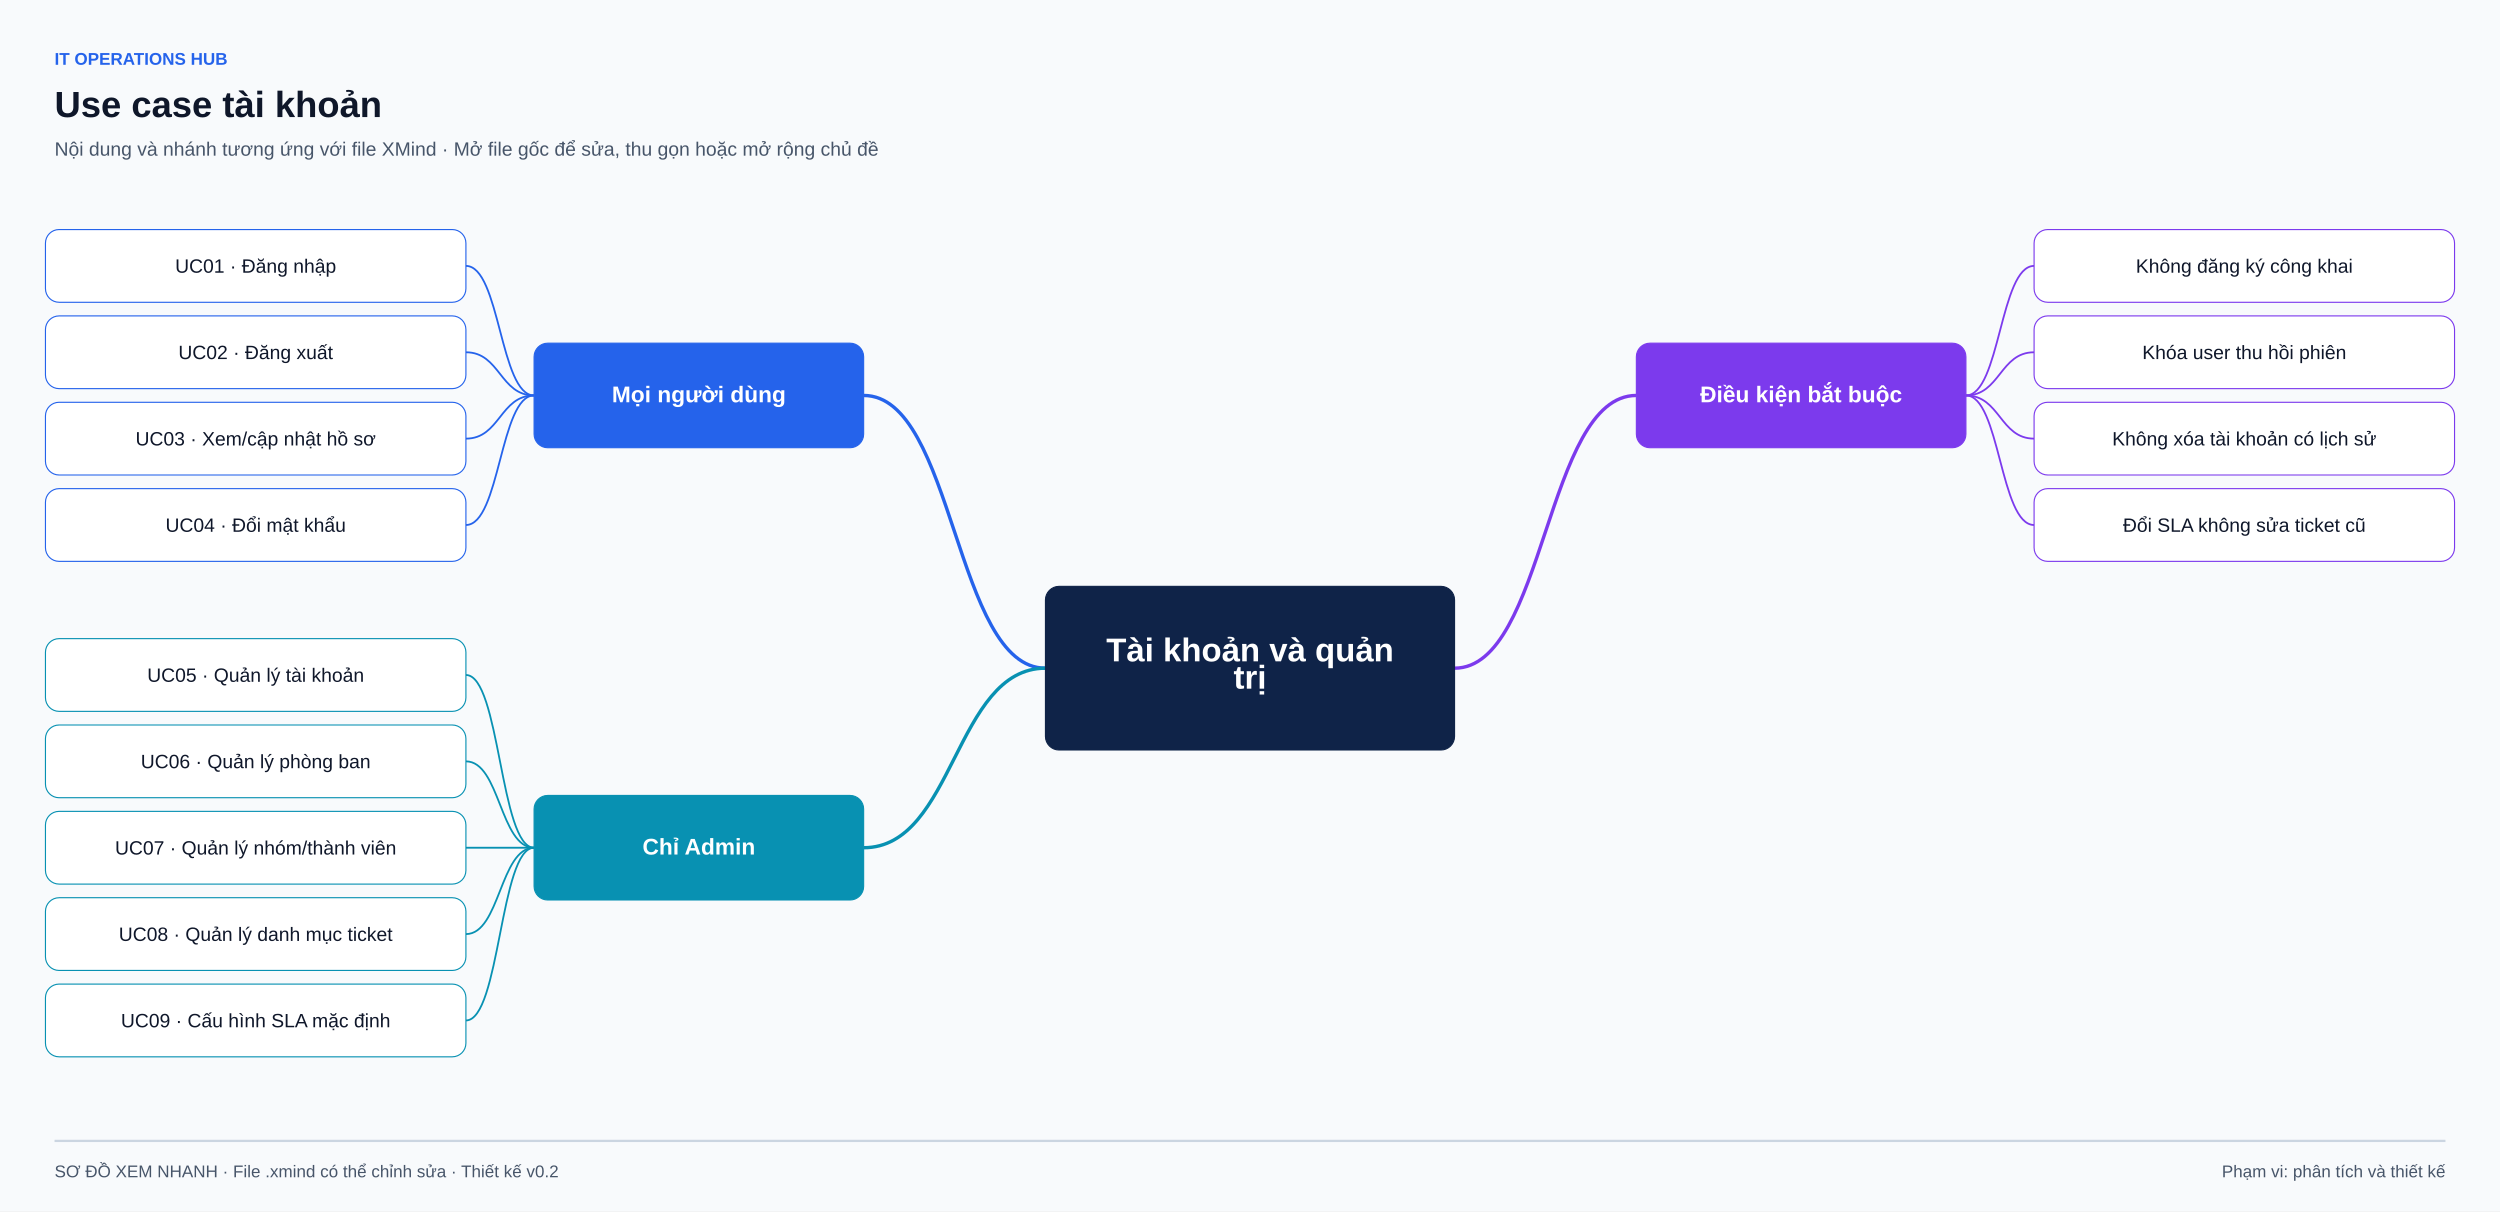
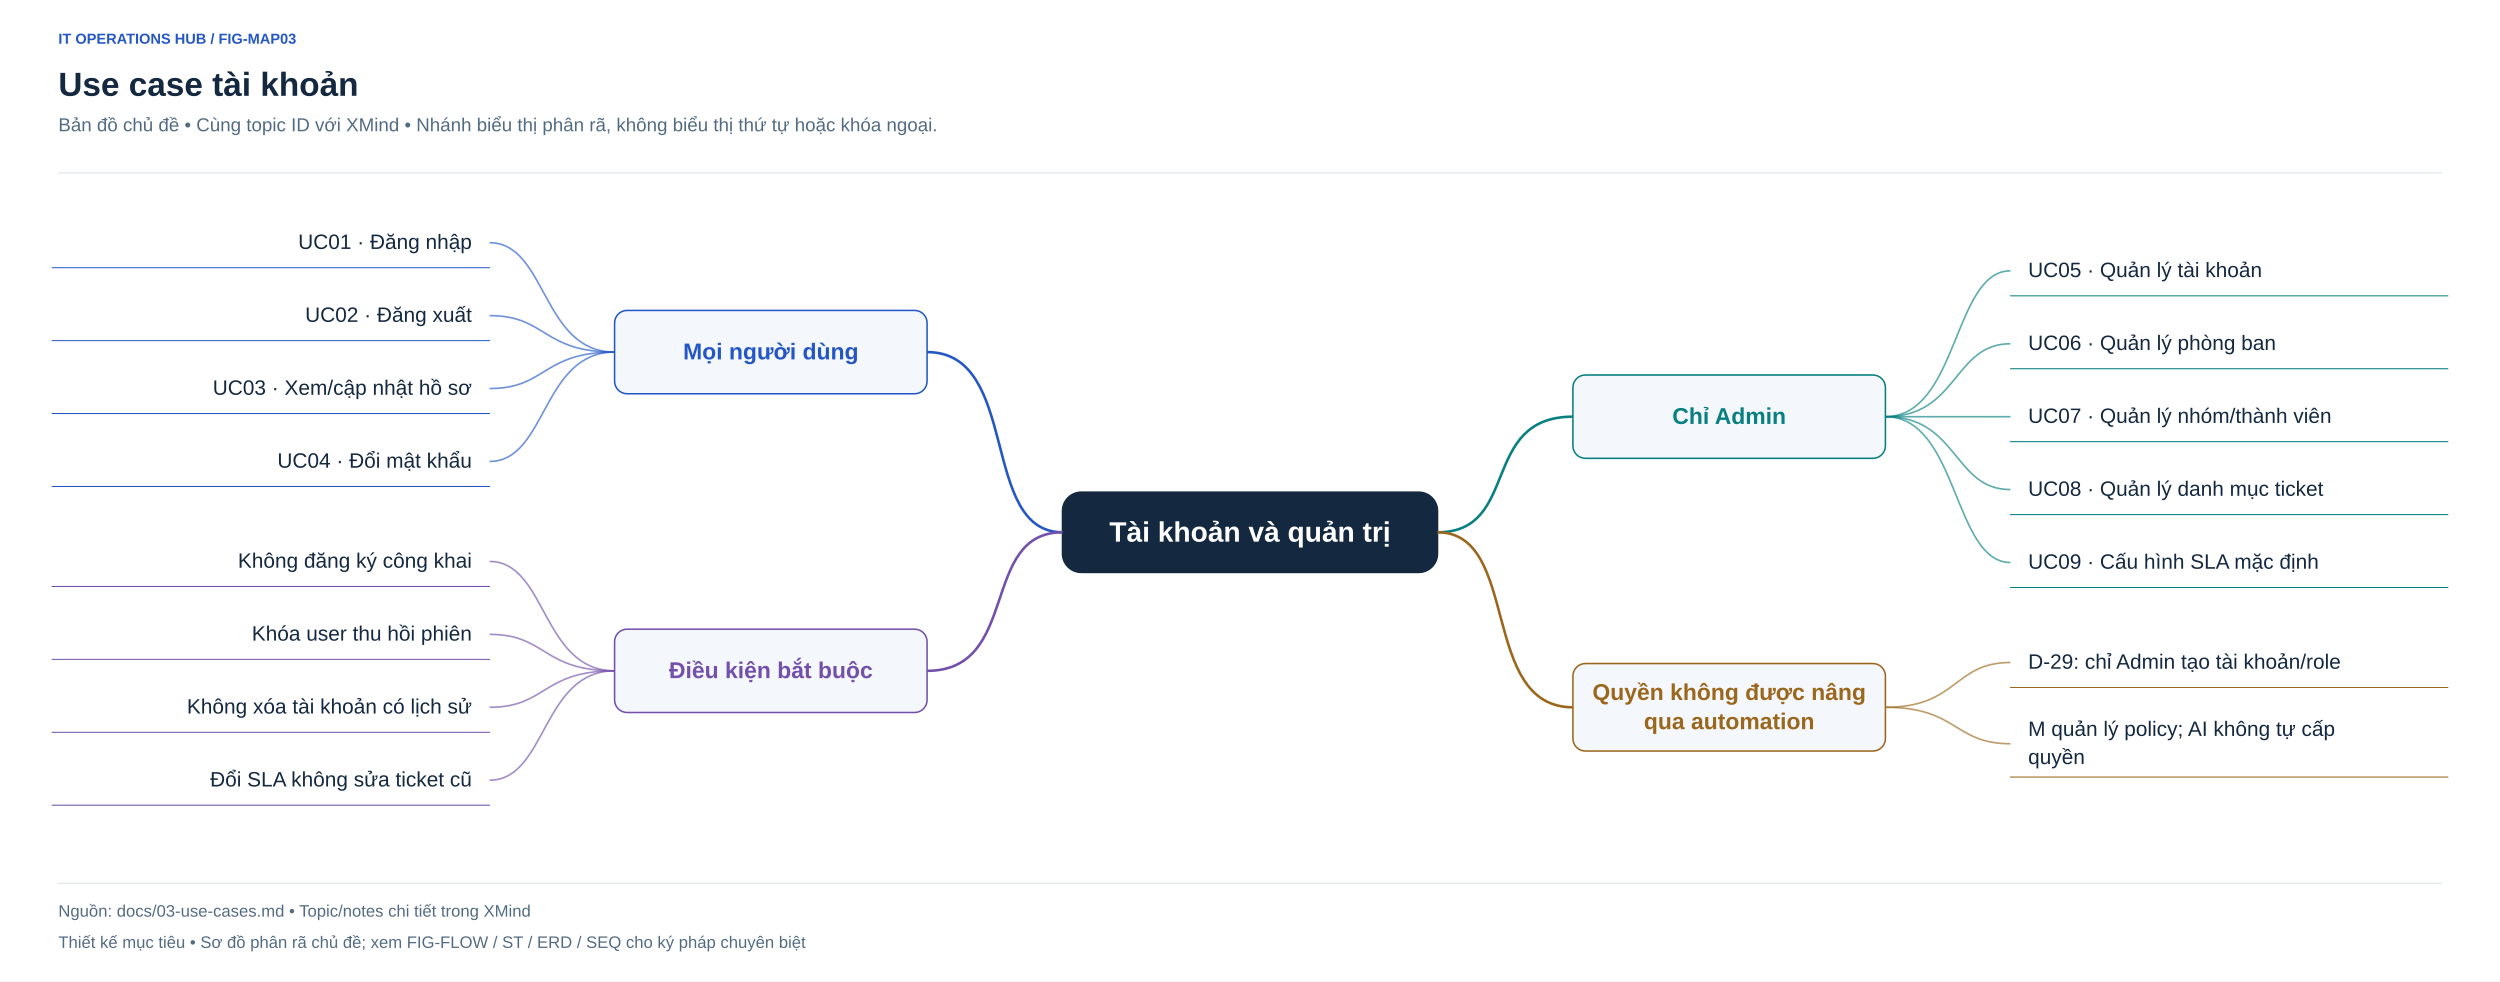
- <svg xmlns="http://www.w3.org/2000/svg" width="2200" height="1066" viewBox="0 0 2200 1066" role="img" aria-labelledby="title desc">
-   <style>text{font-family:Segoe UI,Arial,sans-serif}</style>
-   <rect x="0" y="0" width="2200" height="1066" rx="0" fill="#F8FAFC" />
-   <text x="48" y="57" font-size="15" font-weight="700" fill="#2563EB" text-anchor="start">IT OPERATIONS HUB</text>
-   <text x="48" y="103" font-size="32" font-weight="700" fill="#0F172A" text-anchor="start">Use case tài khoản</text>
-   <text x="48" y="137" font-size="17" font-weight="400" fill="#475569" text-anchor="start">Nội dung và nhánh tương ứng với file XMind · Mở file gốc để sửa, thu gọn hoặc mở rộng chủ đề</text>
-   <path d="M 920 588.0 C 840.0 588.0 840.0 348.0 760 348.0" fill="none" stroke="#2563EB" stroke-width="3" />
-   <path d="M 470 348.0 C 440.0 348.0 440.0 234.0 410 234.0" fill="none" stroke="#2563EB" stroke-width="1.6" />
-   <rect x="40" y="202.0" width="370" height="64" rx="12" fill="white" stroke="#2563EB" />
-   <text x="225.0" y="240.0" font-size="17" font-weight="400" fill="#0F172A" text-anchor="middle">UC01 · Đăng nhập</text>
-   <path d="M 470 348.0 C 440.0 348.0 440.0 310.0 410 310.0" fill="none" stroke="#2563EB" stroke-width="1.6" />
-   <rect x="40" y="278.0" width="370" height="64" rx="12" fill="white" stroke="#2563EB" />
-   <text x="225.0" y="316.0" font-size="17" font-weight="400" fill="#0F172A" text-anchor="middle">UC02 · Đăng xuất</text>
-   <path d="M 470 348.0 C 440.0 348.0 440.0 386.0 410 386.0" fill="none" stroke="#2563EB" stroke-width="1.6" />
-   <rect x="40" y="354.0" width="370" height="64" rx="12" fill="white" stroke="#2563EB" />
-   <text x="225.0" y="392.0" font-size="17" font-weight="400" fill="#0F172A" text-anchor="middle">UC03 · Xem/cập nhật hồ sơ</text>
-   <path d="M 470 348.0 C 440.0 348.0 440.0 462.0 410 462.0" fill="none" stroke="#2563EB" stroke-width="1.6" />
-   <rect x="40" y="430.0" width="370" height="64" rx="12" fill="white" stroke="#2563EB" />
-   <text x="225.0" y="468.0" font-size="17" font-weight="400" fill="#0F172A" text-anchor="middle">UC04 · Đổi mật khẩu</text>
-   <rect x="470" y="302.0" width="290" height="92" rx="12" fill="#2563EB" stroke="#2563EB" />
-   <text x="615.0" y="354.0" font-size="20" font-weight="600" fill="white" text-anchor="middle">Mọi người dùng</text>
-   <path d="M 920 588.0 C 840.0 588.0 840.0 746.0 760 746.0" fill="none" stroke="#0891B2" stroke-width="3" />
-   <path d="M 470 746.0 C 440.0 746.0 440.0 594.0 410 594.0" fill="none" stroke="#0891B2" stroke-width="1.6" />
-   <rect x="40" y="562.0" width="370" height="64" rx="12" fill="white" stroke="#0891B2" />
-   <text x="225.0" y="600.0" font-size="17" font-weight="400" fill="#0F172A" text-anchor="middle">UC05 · Quản lý tài khoản</text>
-   <path d="M 470 746.0 C 440.0 746.0 440.0 670.0 410 670.0" fill="none" stroke="#0891B2" stroke-width="1.6" />
-   <rect x="40" y="638.0" width="370" height="64" rx="12" fill="white" stroke="#0891B2" />
-   <text x="225.0" y="676.0" font-size="17" font-weight="400" fill="#0F172A" text-anchor="middle">UC06 · Quản lý phòng ban</text>
-   <path d="M 470 746.0 C 440.0 746.0 440.0 746.0 410 746.0" fill="none" stroke="#0891B2" stroke-width="1.6" />
-   <rect x="40" y="714.0" width="370" height="64" rx="12" fill="white" stroke="#0891B2" />
-   <text x="225.0" y="752.0" font-size="17" font-weight="400" fill="#0F172A" text-anchor="middle">UC07 · Quản lý nhóm/thành viên</text>
-   <path d="M 470 746.0 C 440.0 746.0 440.0 822.0 410 822.0" fill="none" stroke="#0891B2" stroke-width="1.6" />
-   <rect x="40" y="790.0" width="370" height="64" rx="12" fill="white" stroke="#0891B2" />
-   <text x="225.0" y="828.0" font-size="17" font-weight="400" fill="#0F172A" text-anchor="middle">UC08 · Quản lý danh mục ticket</text>
-   <path d="M 470 746.0 C 440.0 746.0 440.0 898.0 410 898.0" fill="none" stroke="#0891B2" stroke-width="1.6" />
-   <rect x="40" y="866.0" width="370" height="64" rx="12" fill="white" stroke="#0891B2" />
-   <text x="225.0" y="904.0" font-size="17" font-weight="400" fill="#0F172A" text-anchor="middle">UC09 · Cấu hình SLA mặc định</text>
-   <rect x="470" y="700.0" width="290" height="92" rx="12" fill="#0891B2" stroke="#0891B2" />
-   <text x="615.0" y="752.0" font-size="20" font-weight="600" fill="white" text-anchor="middle">Chỉ Admin</text>
-   <path d="M 1280 588.0 C 1360.0 588.0 1360.0 348.0 1440 348.0" fill="none" stroke="#7C3AED" stroke-width="3" />
-   <path d="M 1730 348.0 C 1760.0 348.0 1760.0 234.0 1790 234.0" fill="none" stroke="#7C3AED" stroke-width="1.6" />
-   <rect x="1790" y="202.0" width="370" height="64" rx="12" fill="white" stroke="#7C3AED" />
-   <text x="1975.0" y="240.0" font-size="17" font-weight="400" fill="#0F172A" text-anchor="middle">Không đăng ký công khai</text>
-   <path d="M 1730 348.0 C 1760.0 348.0 1760.0 310.0 1790 310.0" fill="none" stroke="#7C3AED" stroke-width="1.6" />
-   <rect x="1790" y="278.0" width="370" height="64" rx="12" fill="white" stroke="#7C3AED" />
-   <text x="1975.0" y="316.0" font-size="17" font-weight="400" fill="#0F172A" text-anchor="middle">Khóa user thu hồi phiên</text>
-   <path d="M 1730 348.0 C 1760.0 348.0 1760.0 386.0 1790 386.0" fill="none" stroke="#7C3AED" stroke-width="1.6" />
-   <rect x="1790" y="354.0" width="370" height="64" rx="12" fill="white" stroke="#7C3AED" />
-   <text x="1975.0" y="392.0" font-size="17" font-weight="400" fill="#0F172A" text-anchor="middle">Không xóa tài khoản có lịch sử</text>
-   <path d="M 1730 348.0 C 1760.0 348.0 1760.0 462.0 1790 462.0" fill="none" stroke="#7C3AED" stroke-width="1.6" />
-   <rect x="1790" y="430.0" width="370" height="64" rx="12" fill="white" stroke="#7C3AED" />
-   <text x="1975.0" y="468.0" font-size="17" font-weight="400" fill="#0F172A" text-anchor="middle">Đổi SLA không sửa ticket cũ</text>
-   <rect x="1440" y="302.0" width="290" height="92" rx="12" fill="#7C3AED" stroke="#7C3AED" />
-   <text x="1585.0" y="354.0" font-size="20" font-weight="600" fill="white" text-anchor="middle">Điều kiện bắt buộc</text>
-   <rect x="920" y="516.0" width="360" height="144" rx="12" fill="#0F2348" stroke="#0F2348" />
-   <text x="1100.0" y="582.0" font-size="29" font-weight="700" fill="white" text-anchor="middle">Tài khoản và quản</text>
-   <text x="1100.0" y="606.0" font-size="29" font-weight="700" fill="white" text-anchor="middle">trị</text>
-   <line x1="48" y1="1004" x2="2152" y2="1004" stroke="#CBD5E1" stroke-width="2" />
-   <text x="48" y="1036" font-size="15" font-weight="400" fill="#475569" text-anchor="start">SƠ ĐỒ XEM NHANH · File .xmind có thể chỉnh sửa · Thiết kế v0.2</text>
-   <text x="2152" y="1036" font-size="15" font-weight="400" fill="#475569" text-anchor="end">Phạm vi: phân tích và thiết kế</text>
+ <svg xmlns="http://www.w3.org/2000/svg" width="2400" height="942" viewBox="0 0 2400 942" role="img" aria-labelledby="title desc" data-figure-id="FIG-MAP03" data-source-sheet="8e200928d646416ab44e324c26">
+   <g font-family="Segoe UI,Arial,sans-serif">
+     <defs>
+       <marker id="arr" markerWidth="9" markerHeight="9" refX="8" refY="4.5" orient="auto-start-reverse" markerUnits="userSpaceOnUse">
+         <path d="M 0 0 L 9 4.5 L 0 9 Z" fill="#637D98" />
+       </marker>
+     </defs>
+     <rect x="0" y="0" width="2400" height="942" rx="0" fill="#FFFFFF" stroke="none" stroke-width="1.5" />
+     <text x="56" y="42" fill="#2457C5" font-size="14" font-weight="700" text-anchor="start" data-max-width="2288">IT OPERATIONS HUB  /  FIG-MAP03</text>
+     <text x="56" y="92" fill="#14283F" font-size="32" font-weight="700" text-anchor="start" data-max-width="2288">Use case tài khoản</text>
+     <text x="56" y="126" fill="#536B82" font-size="18" font-weight="400" text-anchor="start" data-max-width="2288">Bản đồ chủ đề • Cùng topic ID với XMind • Nhánh biểu thị phân rã, không biểu thị thứ tự hoặc khóa ngoại.</text>
+     <path d="M 56 166 L 2344 166" fill="none" stroke="#D9E3ED" stroke-width="1" stroke-linecap="round" stroke-linejoin="round" />
+     <g data-topic="635b66e419a54f24983c068828">
+       <rect x="1020" y="472.5" width="360" height="77" rx="18" fill="#14283F" stroke="#14283F" stroke-width="1.5" />
+       <text x="1200" y="520.0" fill="white" font-size="27" font-weight="700" text-anchor="middle" data-max-width="316">Tài khoản và quản trị</text>
+     </g>
+     <path d="M 1020 511.0 C 940 511.0, 980 338.0, 890 338.0" fill="none" stroke="#2457C5" stroke-width="2.5" />
+     <g data-topic="314df19e8aa04b27b4ca3b1259">
+       <rect x="590" y="298.0" width="300" height="80" rx="12" fill="#F4F7FC" stroke="#2457C5" stroke-width="1.5" />
+       <text x="740" y="345.0" fill="#2457C5" font-size="22" font-weight="600" text-anchor="middle" data-max-width="276">Mọi người dùng</text>
+     </g>
+     <path d="M 590 338.0 C 520 338.0, 525 233.0, 470 233.0" fill="none" stroke="#2457C5" stroke-width="1.6" opacity=".65" />
+     <g data-topic="e4708512face4ff9954e4a889d">
+       <text x="453" y="239.0" fill="#14283F" font-size="20" font-weight="400" text-anchor="end" data-max-width="386">UC01 · Đăng nhập</text>
+       <path d="M 50 257.0 L 470 257.0" fill="none" stroke="#2457C5" stroke-width="1" stroke-linecap="round" stroke-linejoin="round" />
+     </g>
+     <path d="M 590 338.0 C 520 338.0, 525 303.0, 470 303.0" fill="none" stroke="#2457C5" stroke-width="1.6" opacity=".65" />
+     <g data-topic="8b6c711ff54e444691730f604d">
+       <text x="453" y="309.0" fill="#14283F" font-size="20" font-weight="400" text-anchor="end" data-max-width="386">UC02 · Đăng xuất</text>
+       <path d="M 50 327.0 L 470 327.0" fill="none" stroke="#2457C5" stroke-width="1" stroke-linecap="round" stroke-linejoin="round" />
+     </g>
+     <path d="M 590 338.0 C 520 338.0, 525 373.0, 470 373.0" fill="none" stroke="#2457C5" stroke-width="1.6" opacity=".65" />
+     <g data-topic="73cba7db36fc485d999238d092">
+       <text x="453" y="379.0" fill="#14283F" font-size="20" font-weight="400" text-anchor="end" data-max-width="386">UC03 · Xem/cập nhật hồ sơ</text>
+       <path d="M 50 397.0 L 470 397.0" fill="none" stroke="#2457C5" stroke-width="1" stroke-linecap="round" stroke-linejoin="round" />
+     </g>
+     <path d="M 590 338.0 C 520 338.0, 525 443.0, 470 443.0" fill="none" stroke="#2457C5" stroke-width="1.6" opacity=".65" />
+     <g data-topic="c38898c3b7e148ac9a06cc435f">
+       <text x="453" y="449.0" fill="#14283F" font-size="20" font-weight="400" text-anchor="end" data-max-width="386">UC04 · Đổi mật khẩu</text>
+       <path d="M 50 467.0 L 470 467.0" fill="none" stroke="#2457C5" stroke-width="1" stroke-linecap="round" stroke-linejoin="round" />
+     </g>
+     <path d="M 1020 511.0 C 940 511.0, 980 644.0, 890 644.0" fill="none" stroke="#7250AB" stroke-width="2.5" />
+     <g data-topic="1dc751fd040b460399c2ad71ba">
+       <rect x="590" y="604.0" width="300" height="80" rx="12" fill="#F4F7FC" stroke="#7250AB" stroke-width="1.5" />
+       <text x="740" y="651.0" fill="#7250AB" font-size="22" font-weight="600" text-anchor="middle" data-max-width="276">Điều kiện bắt buộc</text>
+     </g>
+     <path d="M 590 644.0 C 520 644.0, 525 539.0, 470 539.0" fill="none" stroke="#7250AB" stroke-width="1.6" opacity=".65" />
+     <g data-topic="f13e958ffbb547c59464d131c9">
+       <text x="453" y="545.0" fill="#14283F" font-size="20" font-weight="400" text-anchor="end" data-max-width="386">Không đăng ký công khai</text>
+       <path d="M 50 563.0 L 470 563.0" fill="none" stroke="#7250AB" stroke-width="1" stroke-linecap="round" stroke-linejoin="round" />
+     </g>
+     <path d="M 590 644.0 C 520 644.0, 525 609.0, 470 609.0" fill="none" stroke="#7250AB" stroke-width="1.6" opacity=".65" />
+     <g data-topic="1993c1d0caf444c2989f847f7e">
+       <text x="453" y="615.0" fill="#14283F" font-size="20" font-weight="400" text-anchor="end" data-max-width="386">Khóa user thu hồi phiên</text>
+       <path d="M 50 633.0 L 470 633.0" fill="none" stroke="#7250AB" stroke-width="1" stroke-linecap="round" stroke-linejoin="round" />
+     </g>
+     <path d="M 590 644.0 C 520 644.0, 525 679.0, 470 679.0" fill="none" stroke="#7250AB" stroke-width="1.6" opacity=".65" />
+     <g data-topic="05effe6a7cfa431ca528996dff">
+       <text x="453" y="685.0" fill="#14283F" font-size="20" font-weight="400" text-anchor="end" data-max-width="386">Không xóa tài khoản có lịch sử</text>
+       <path d="M 50 703.0 L 470 703.0" fill="none" stroke="#7250AB" stroke-width="1" stroke-linecap="round" stroke-linejoin="round" />
+     </g>
+     <path d="M 590 644.0 C 520 644.0, 525 749.0, 470 749.0" fill="none" stroke="#7250AB" stroke-width="1.6" opacity=".65" />
+     <g data-topic="ec7746d66a224df895ccc766bd">
+       <text x="453" y="755.0" fill="#14283F" font-size="20" font-weight="400" text-anchor="end" data-max-width="386">Đổi SLA không sửa ticket cũ</text>
+       <path d="M 50 773.0 L 470 773.0" fill="none" stroke="#7250AB" stroke-width="1" stroke-linecap="round" stroke-linejoin="round" />
+     </g>
+     <path d="M 1380 511.0 C 1460 511.0, 1420 400.0, 1510 400.0" fill="none" stroke="#087F80" stroke-width="2.5" />
+     <g data-topic="7fc1dd46b71f4e9d94a8b3fde5">
+       <rect x="1510" y="360.0" width="300" height="80" rx="12" fill="#F4F7FC" stroke="#087F80" stroke-width="1.5" />
+       <text x="1660" y="407.0" fill="#087F80" font-size="22" font-weight="600" text-anchor="middle" data-max-width="276">Chỉ Admin</text>
+     </g>
+     <path d="M 1810 400.0 C 1880 400.0, 1875 260.0, 1930 260.0" fill="none" stroke="#087F80" stroke-width="1.6" opacity=".65" />
+     <g data-topic="b6f9d596448646c986e2e0c79a">
+       <text x="1947" y="266.0" fill="#14283F" font-size="20" font-weight="400" text-anchor="start" data-max-width="386">UC05 · Quản lý tài khoản</text>
+       <path d="M 1930 284.0 L 2350 284.0" fill="none" stroke="#087F80" stroke-width="1" stroke-linecap="round" stroke-linejoin="round" />
+     </g>
+     <path d="M 1810 400.0 C 1880 400.0, 1875 330.0, 1930 330.0" fill="none" stroke="#087F80" stroke-width="1.6" opacity=".65" />
+     <g data-topic="6f6e5b7dea484c8a83a039408d">
+       <text x="1947" y="336.0" fill="#14283F" font-size="20" font-weight="400" text-anchor="start" data-max-width="386">UC06 · Quản lý phòng ban</text>
+       <path d="M 1930 354.0 L 2350 354.0" fill="none" stroke="#087F80" stroke-width="1" stroke-linecap="round" stroke-linejoin="round" />
+     </g>
+     <path d="M 1810 400.0 C 1880 400.0, 1875 400.0, 1930 400.0" fill="none" stroke="#087F80" stroke-width="1.6" opacity=".65" />
+     <g data-topic="ad6cf3157e474ee7a2453fc3e9">
+       <text x="1947" y="406.0" fill="#14283F" font-size="20" font-weight="400" text-anchor="start" data-max-width="386">UC07 · Quản lý nhóm/thành viên</text>
+       <path d="M 1930 424.0 L 2350 424.0" fill="none" stroke="#087F80" stroke-width="1" stroke-linecap="round" stroke-linejoin="round" />
+     </g>
+     <path d="M 1810 400.0 C 1880 400.0, 1875 470.0, 1930 470.0" fill="none" stroke="#087F80" stroke-width="1.6" opacity=".65" />
+     <g data-topic="ee1c15005ef647a89da13653e6">
+       <text x="1947" y="476.0" fill="#14283F" font-size="20" font-weight="400" text-anchor="start" data-max-width="386">UC08 · Quản lý danh mục ticket</text>
+       <path d="M 1930 494.0 L 2350 494.0" fill="none" stroke="#087F80" stroke-width="1" stroke-linecap="round" stroke-linejoin="round" />
+     </g>
+     <path d="M 1810 400.0 C 1880 400.0, 1875 540.0, 1930 540.0" fill="none" stroke="#087F80" stroke-width="1.6" opacity=".65" />
+     <g data-topic="4546c71635de48cabf21eed00c">
+       <text x="1947" y="546.0" fill="#14283F" font-size="20" font-weight="400" text-anchor="start" data-max-width="386">UC09 · Cấu hình SLA mặc định</text>
+       <path d="M 1930 564.0 L 2350 564.0" fill="none" stroke="#087F80" stroke-width="1" stroke-linecap="round" stroke-linejoin="round" />
+     </g>
+     <path d="M 1380 511.0 C 1460 511.0, 1420 679.0, 1510 679.0" fill="none" stroke="#9A671C" stroke-width="2.5" />
+     <g data-topic="f1fc67bed9244897b93d9eef1c">
+       <rect x="1510" y="637.0" width="300" height="84" rx="12" fill="#F4F7FC" stroke="#9A671C" stroke-width="1.5" />
+       <text x="1660" y="672.0" fill="#9A671C" font-size="22" font-weight="600" text-anchor="middle" data-max-width="276">Quyền không được nâng</text>
+       <text x="1660" y="700.0" fill="#9A671C" font-size="22" font-weight="600" text-anchor="middle" data-max-width="276">qua automation</text>
+     </g>
+     <path d="M 1810 679.0 C 1880 679.0, 1875 636.0, 1930 636.0" fill="none" stroke="#9A671C" stroke-width="1.6" opacity=".65" />
+     <g data-topic="9788c02371f94d65bcbceedaff">
+       <text x="1947" y="642.0" fill="#14283F" font-size="20" font-weight="400" text-anchor="start" data-max-width="386">D-29: chỉ Admin tạo tài khoản/role</text>
+       <path d="M 1930 660.0 L 2350 660.0" fill="none" stroke="#9A671C" stroke-width="1" stroke-linecap="round" stroke-linejoin="round" />
+     </g>
+     <path d="M 1810 679.0 C 1880 679.0, 1875 714.0, 1930 714.0" fill="none" stroke="#9A671C" stroke-width="1.6" opacity=".65" />
+     <g data-topic="d257ff33fbb84dad9dede1f75a">
+       <text x="1947" y="706.5" fill="#14283F" font-size="20" font-weight="400" text-anchor="start" data-max-width="386">M quản lý policy; AI không tự cấp</text>
+       <text x="1947" y="733.5" fill="#14283F" font-size="20" font-weight="400" text-anchor="start" data-max-width="386">quyền</text>
+       <path d="M 1930 746.0 L 2350 746.0" fill="none" stroke="#9A671C" stroke-width="1" stroke-linecap="round" stroke-linejoin="round" />
+     </g>
+     <path d="M 56 848 L 2344 848" fill="none" stroke="#D9E3ED" stroke-width="1" stroke-linecap="round" stroke-linejoin="round" />
+     <text x="56" y="880" fill="#536B82" font-size="16" font-weight="400" text-anchor="start" data-max-width="2288">Nguồn: docs/03-use-cases.md • Topic/notes chi tiết trong XMind</text>
+     <text x="56" y="910" fill="#536B82" font-size="16" font-weight="400" text-anchor="start" data-max-width="2288">Thiết kế mục tiêu • Sơ đồ phân rã chủ đề; xem FIG-FLOW / ST / ERD / SEQ cho ký pháp chuyên biệt</text>
+   </g>
</svg>
